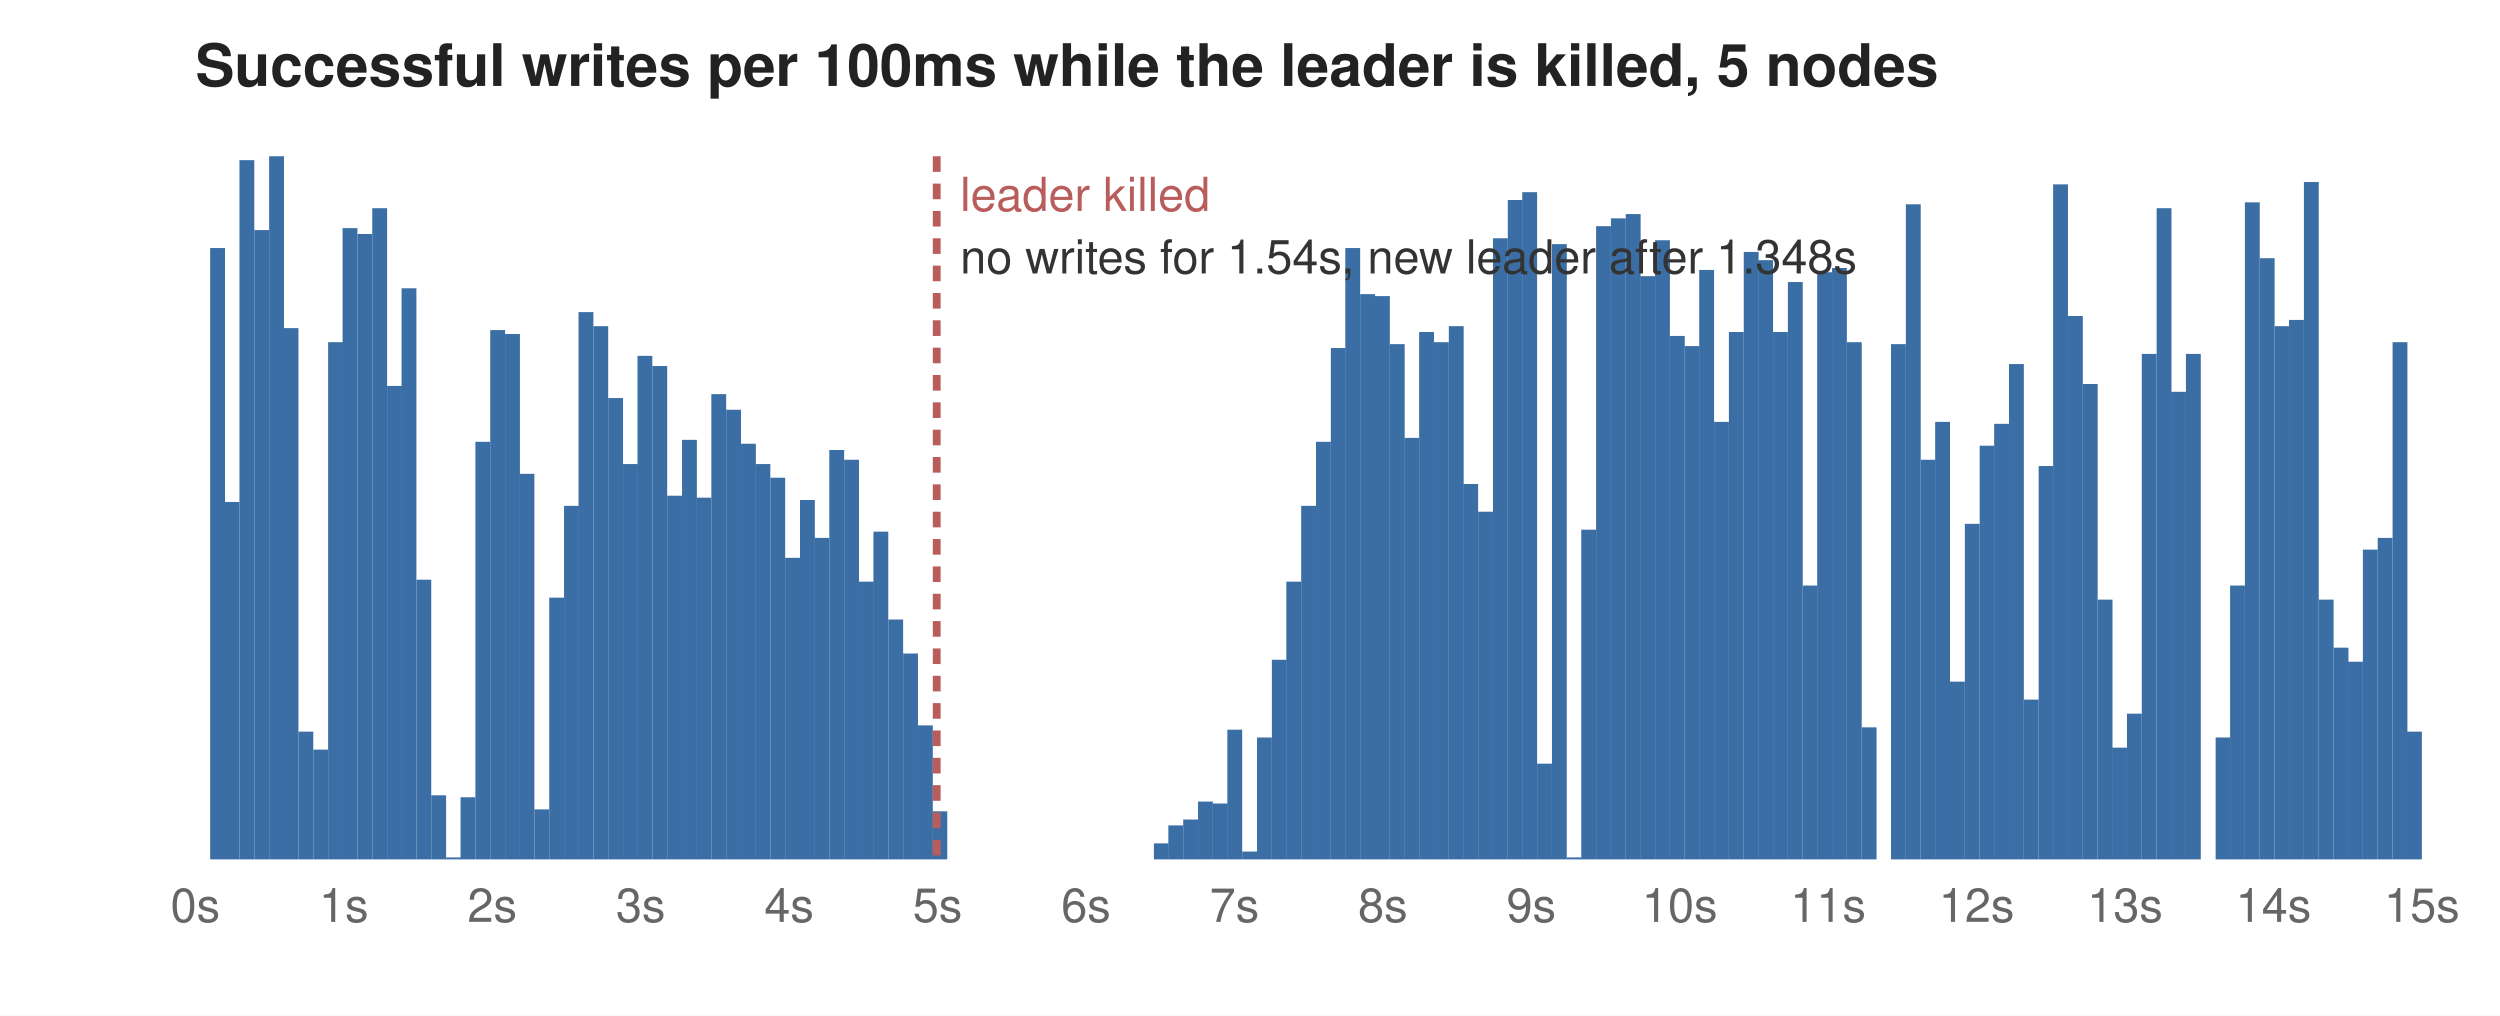
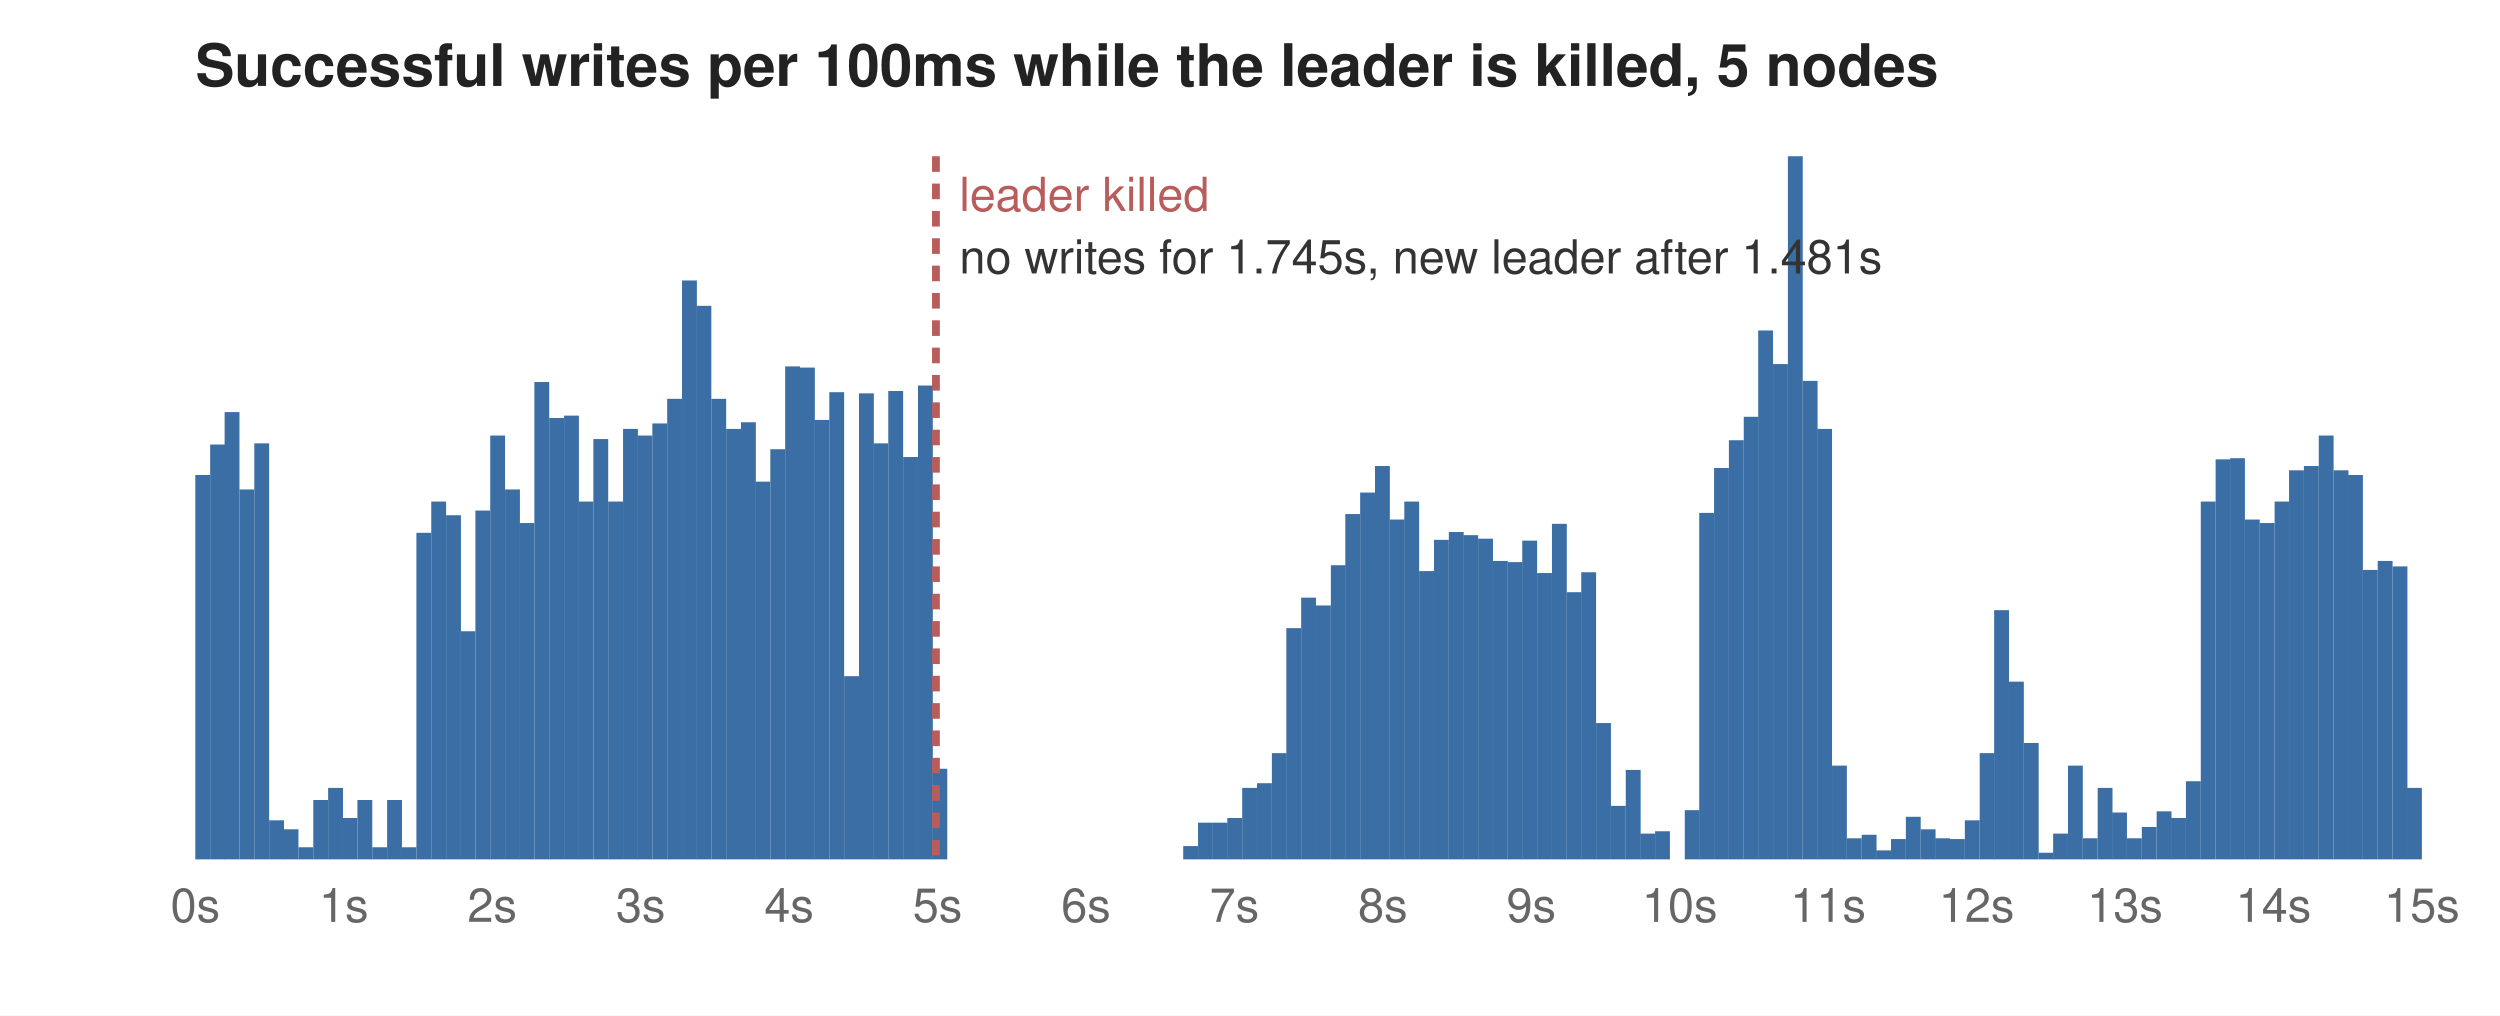
<svg xmlns="http://www.w3.org/2000/svg" width="640" height="260" viewBox="0 0 640 260" font-family="-apple-system, Segoe UI, Helvetica, Arial, sans-serif" font-size="12">
  <rect width="640" height="260" fill="white" />
  <text x="50" y="22" font-size="15" font-weight="600" fill="#222">Successful writes per 100ms while the leader is killed, 5 nodes</text>
-   <rect x="50.0" y="220.0" width="3.8" height="0.0" fill="#3b6ea5" />
-   <rect x="53.8" y="63.5" width="3.8" height="156.5" fill="#3b6ea5" />
-   <rect x="57.5" y="128.5" width="3.8" height="91.5" fill="#3b6ea5" />
-   <rect x="61.3" y="41.0" width="3.8" height="179.0" fill="#3b6ea5" />
-   <rect x="65.1" y="58.9" width="3.8" height="161.1" fill="#3b6ea5" />
-   <rect x="68.9" y="40.0" width="3.8" height="180.0" fill="#3b6ea5" />
-   <rect x="72.6" y="84.0" width="3.8" height="136.0" fill="#3b6ea5" />
-   <rect x="76.4" y="187.3" width="3.8" height="32.7" fill="#3b6ea5" />
-   <rect x="80.2" y="191.9" width="3.8" height="28.1" fill="#3b6ea5" />
-   <rect x="84.0" y="87.6" width="3.8" height="132.4" fill="#3b6ea5" />
-   <rect x="87.7" y="58.4" width="3.8" height="161.6" fill="#3b6ea5" />
-   <rect x="91.5" y="59.9" width="3.8" height="160.1" fill="#3b6ea5" />
-   <rect x="95.3" y="53.3" width="3.8" height="166.7" fill="#3b6ea5" />
-   <rect x="99.1" y="98.8" width="3.8" height="121.2" fill="#3b6ea5" />
-   <rect x="102.8" y="73.8" width="3.8" height="146.2" fill="#3b6ea5" />
-   <rect x="106.6" y="148.4" width="3.8" height="71.6" fill="#3b6ea5" />
-   <rect x="110.4" y="203.6" width="3.8" height="16.4" fill="#3b6ea5" />
-   <rect x="114.2" y="219.5" width="3.8" height="0.5" fill="#3b6ea5" />
-   <rect x="117.9" y="204.1" width="3.8" height="15.9" fill="#3b6ea5" />
-   <rect x="121.7" y="113.1" width="3.8" height="106.9" fill="#3b6ea5" />
-   <rect x="125.5" y="84.5" width="3.8" height="135.5" fill="#3b6ea5" />
-   <rect x="129.3" y="85.5" width="3.8" height="134.5" fill="#3b6ea5" />
-   <rect x="133.0" y="121.3" width="3.8" height="98.7" fill="#3b6ea5" />
-   <rect x="136.8" y="207.2" width="3.8" height="12.8" fill="#3b6ea5" />
-   <rect x="140.6" y="153.0" width="3.8" height="67.0" fill="#3b6ea5" />
-   <rect x="144.4" y="129.5" width="3.8" height="90.5" fill="#3b6ea5" />
-   <rect x="148.1" y="79.9" width="3.8" height="140.1" fill="#3b6ea5" />
-   <rect x="151.9" y="83.5" width="3.8" height="136.5" fill="#3b6ea5" />
-   <rect x="155.7" y="101.9" width="3.8" height="118.1" fill="#3b6ea5" />
-   <rect x="159.5" y="118.8" width="3.8" height="101.2" fill="#3b6ea5" />
-   <rect x="163.2" y="91.1" width="3.8" height="128.9" fill="#3b6ea5" />
-   <rect x="167.0" y="93.7" width="3.8" height="126.3" fill="#3b6ea5" />
-   <rect x="170.8" y="126.9" width="3.8" height="93.1" fill="#3b6ea5" />
-   <rect x="174.6" y="112.6" width="3.8" height="107.4" fill="#3b6ea5" />
-   <rect x="178.3" y="127.4" width="3.8" height="92.6" fill="#3b6ea5" />
-   <rect x="182.1" y="100.9" width="3.8" height="119.1" fill="#3b6ea5" />
-   <rect x="185.9" y="104.9" width="3.8" height="115.1" fill="#3b6ea5" />
-   <rect x="189.7" y="113.6" width="3.8" height="106.4" fill="#3b6ea5" />
-   <rect x="193.4" y="118.8" width="3.8" height="101.2" fill="#3b6ea5" />
-   <rect x="197.2" y="122.3" width="3.8" height="97.7" fill="#3b6ea5" />
-   <rect x="201.0" y="142.8" width="3.8" height="77.2" fill="#3b6ea5" />
-   <rect x="204.8" y="128.0" width="3.8" height="92.0" fill="#3b6ea5" />
-   <rect x="208.5" y="137.7" width="3.8" height="82.3" fill="#3b6ea5" />
-   <rect x="212.3" y="115.2" width="3.8" height="104.8" fill="#3b6ea5" />
-   <rect x="216.1" y="117.7" width="3.8" height="102.3" fill="#3b6ea5" />
-   <rect x="219.9" y="148.9" width="3.8" height="71.1" fill="#3b6ea5" />
-   <rect x="223.6" y="136.1" width="3.8" height="83.9" fill="#3b6ea5" />
-   <rect x="227.4" y="158.6" width="3.8" height="61.4" fill="#3b6ea5" />
-   <rect x="231.2" y="167.3" width="3.8" height="52.7" fill="#3b6ea5" />
-   <rect x="235.0" y="185.7" width="3.8" height="34.3" fill="#3b6ea5" />
-   <rect x="238.7" y="207.7" width="3.8" height="12.3" fill="#3b6ea5" />
+   <rect x="50.0" y="121.6" width="3.8" height="98.4" fill="#3b6ea5" />
+   <rect x="53.8" y="113.8" width="3.8" height="106.2" fill="#3b6ea5" />
+   <rect x="57.5" y="105.5" width="3.8" height="114.5" fill="#3b6ea5" />
+   <rect x="61.3" y="125.3" width="3.8" height="94.7" fill="#3b6ea5" />
+   <rect x="65.1" y="113.5" width="3.8" height="106.5" fill="#3b6ea5" />
+   <rect x="68.9" y="210.0" width="3.8" height="10.0" fill="#3b6ea5" />
+   <rect x="72.6" y="212.3" width="3.8" height="7.7" fill="#3b6ea5" />
+   <rect x="76.4" y="216.9" width="3.8" height="3.1" fill="#3b6ea5" />
+   <rect x="80.2" y="204.8" width="3.8" height="15.2" fill="#3b6ea5" />
+   <rect x="84.0" y="201.7" width="3.8" height="18.3" fill="#3b6ea5" />
+   <rect x="87.7" y="209.4" width="3.8" height="10.6" fill="#3b6ea5" />
+   <rect x="91.5" y="204.8" width="3.8" height="15.2" fill="#3b6ea5" />
+   <rect x="95.3" y="216.9" width="3.8" height="3.1" fill="#3b6ea5" />
+   <rect x="99.1" y="204.8" width="3.8" height="15.2" fill="#3b6ea5" />
+   <rect x="102.8" y="216.9" width="3.8" height="3.1" fill="#3b6ea5" />
+   <rect x="106.6" y="136.4" width="3.8" height="83.6" fill="#3b6ea5" />
+   <rect x="110.4" y="128.4" width="3.8" height="91.6" fill="#3b6ea5" />
+   <rect x="114.2" y="131.9" width="3.8" height="88.1" fill="#3b6ea5" />
+   <rect x="117.9" y="161.6" width="3.8" height="58.4" fill="#3b6ea5" />
+   <rect x="121.7" y="130.7" width="3.8" height="89.3" fill="#3b6ea5" />
+   <rect x="125.5" y="111.5" width="3.8" height="108.5" fill="#3b6ea5" />
+   <rect x="129.3" y="125.3" width="3.8" height="94.7" fill="#3b6ea5" />
+   <rect x="133.0" y="133.9" width="3.8" height="86.1" fill="#3b6ea5" />
+   <rect x="136.8" y="97.8" width="3.8" height="122.2" fill="#3b6ea5" />
+   <rect x="140.6" y="107.0" width="3.8" height="113.0" fill="#3b6ea5" />
+   <rect x="144.4" y="106.4" width="3.8" height="113.6" fill="#3b6ea5" />
+   <rect x="148.1" y="128.4" width="3.8" height="91.6" fill="#3b6ea5" />
+   <rect x="151.9" y="112.4" width="3.8" height="107.6" fill="#3b6ea5" />
+   <rect x="155.7" y="128.4" width="3.8" height="91.6" fill="#3b6ea5" />
+   <rect x="159.5" y="109.8" width="3.8" height="110.2" fill="#3b6ea5" />
+   <rect x="163.2" y="111.5" width="3.8" height="108.5" fill="#3b6ea5" />
+   <rect x="167.0" y="108.4" width="3.8" height="111.6" fill="#3b6ea5" />
+   <rect x="170.8" y="102.1" width="3.8" height="117.9" fill="#3b6ea5" />
+   <rect x="174.6" y="71.8" width="3.8" height="148.2" fill="#3b6ea5" />
+   <rect x="178.3" y="78.3" width="3.8" height="141.7" fill="#3b6ea5" />
+   <rect x="182.1" y="102.1" width="3.8" height="117.9" fill="#3b6ea5" />
+   <rect x="185.9" y="109.8" width="3.8" height="110.2" fill="#3b6ea5" />
+   <rect x="189.7" y="108.1" width="3.8" height="111.9" fill="#3b6ea5" />
+   <rect x="193.4" y="123.3" width="3.8" height="96.7" fill="#3b6ea5" />
+   <rect x="197.2" y="115.0" width="3.8" height="105.0" fill="#3b6ea5" />
+   <rect x="201.0" y="93.8" width="3.8" height="126.2" fill="#3b6ea5" />
+   <rect x="204.8" y="94.1" width="3.8" height="125.9" fill="#3b6ea5" />
+   <rect x="208.5" y="107.5" width="3.8" height="112.5" fill="#3b6ea5" />
+   <rect x="212.3" y="100.4" width="3.8" height="119.6" fill="#3b6ea5" />
+   <rect x="216.1" y="173.1" width="3.8" height="46.9" fill="#3b6ea5" />
+   <rect x="219.9" y="100.7" width="3.8" height="119.3" fill="#3b6ea5" />
+   <rect x="223.6" y="113.5" width="3.8" height="106.5" fill="#3b6ea5" />
+   <rect x="227.4" y="100.1" width="3.8" height="119.9" fill="#3b6ea5" />
+   <rect x="231.2" y="117.0" width="3.8" height="103.0" fill="#3b6ea5" />
+   <rect x="235.0" y="98.7" width="3.8" height="121.3" fill="#3b6ea5" />
+   <rect x="238.7" y="196.8" width="3.8" height="23.2" fill="#3b6ea5" />
  <rect x="242.5" y="220.0" width="3.8" height="0.0" fill="#3b6ea5" />
  <rect x="246.3" y="220.0" width="3.8" height="0.0" fill="#3b6ea5" />
  <rect x="250.1" y="220.0" width="3.8" height="0.0" fill="#3b6ea5" />
  <rect x="253.8" y="220.0" width="3.8" height="0.0" fill="#3b6ea5" />
  <rect x="257.6" y="220.0" width="3.8" height="0.0" fill="#3b6ea5" />
  <rect x="261.4" y="220.0" width="3.8" height="0.0" fill="#3b6ea5" />
  <rect x="265.2" y="220.0" width="3.8" height="0.0" fill="#3b6ea5" />
  <rect x="268.9" y="220.0" width="3.8" height="0.0" fill="#3b6ea5" />
  <rect x="272.7" y="220.0" width="3.8" height="0.0" fill="#3b6ea5" />
  <rect x="276.5" y="220.0" width="3.8" height="0.0" fill="#3b6ea5" />
  <rect x="280.3" y="220.0" width="3.8" height="0.0" fill="#3b6ea5" />
  <rect x="284.0" y="220.0" width="3.8" height="0.0" fill="#3b6ea5" />
  <rect x="287.8" y="220.0" width="3.8" height="0.0" fill="#3b6ea5" />
  <rect x="291.6" y="220.0" width="3.8" height="0.0" fill="#3b6ea5" />
-   <rect x="295.4" y="215.9" width="3.8" height="4.1" fill="#3b6ea5" />
-   <rect x="299.1" y="211.3" width="3.8" height="8.7" fill="#3b6ea5" />
-   <rect x="302.9" y="209.8" width="3.8" height="10.2" fill="#3b6ea5" />
-   <rect x="306.7" y="205.2" width="3.8" height="14.8" fill="#3b6ea5" />
-   <rect x="310.5" y="205.7" width="3.8" height="14.3" fill="#3b6ea5" />
-   <rect x="314.2" y="186.8" width="3.8" height="33.2" fill="#3b6ea5" />
-   <rect x="318.0" y="218.0" width="3.8" height="2.0" fill="#3b6ea5" />
-   <rect x="321.8" y="188.8" width="3.8" height="31.2" fill="#3b6ea5" />
-   <rect x="325.6" y="168.9" width="3.8" height="51.1" fill="#3b6ea5" />
-   <rect x="329.3" y="148.9" width="3.8" height="71.1" fill="#3b6ea5" />
-   <rect x="333.1" y="129.5" width="3.8" height="90.5" fill="#3b6ea5" />
-   <rect x="336.9" y="113.1" width="3.8" height="106.9" fill="#3b6ea5" />
-   <rect x="340.7" y="89.1" width="3.8" height="130.9" fill="#3b6ea5" />
-   <rect x="344.4" y="63.5" width="3.8" height="156.5" fill="#3b6ea5" />
-   <rect x="348.2" y="75.3" width="3.8" height="144.7" fill="#3b6ea5" />
-   <rect x="352.0" y="75.8" width="3.8" height="144.2" fill="#3b6ea5" />
-   <rect x="355.8" y="88.1" width="3.8" height="131.9" fill="#3b6ea5" />
-   <rect x="359.5" y="112.1" width="3.8" height="107.9" fill="#3b6ea5" />
-   <rect x="363.3" y="85.0" width="3.8" height="135.0" fill="#3b6ea5" />
-   <rect x="367.1" y="87.6" width="3.8" height="132.4" fill="#3b6ea5" />
-   <rect x="370.9" y="83.5" width="3.8" height="136.5" fill="#3b6ea5" />
-   <rect x="374.6" y="123.9" width="3.8" height="96.1" fill="#3b6ea5" />
-   <rect x="378.4" y="131.0" width="3.8" height="89.0" fill="#3b6ea5" />
-   <rect x="382.2" y="61.0" width="3.8" height="159.0" fill="#3b6ea5" />
-   <rect x="386.0" y="51.2" width="3.8" height="168.8" fill="#3b6ea5" />
-   <rect x="389.7" y="49.2" width="3.8" height="170.8" fill="#3b6ea5" />
-   <rect x="393.5" y="195.5" width="3.8" height="24.5" fill="#3b6ea5" />
-   <rect x="397.3" y="62.5" width="3.8" height="157.5" fill="#3b6ea5" />
-   <rect x="401.1" y="219.5" width="3.8" height="0.5" fill="#3b6ea5" />
-   <rect x="404.8" y="135.6" width="3.8" height="84.4" fill="#3b6ea5" />
-   <rect x="408.6" y="57.9" width="3.8" height="162.1" fill="#3b6ea5" />
-   <rect x="412.4" y="55.9" width="3.8" height="164.1" fill="#3b6ea5" />
-   <rect x="416.2" y="54.8" width="3.8" height="165.2" fill="#3b6ea5" />
-   <rect x="419.9" y="70.7" width="3.8" height="149.3" fill="#3b6ea5" />
-   <rect x="423.7" y="61.5" width="3.8" height="158.5" fill="#3b6ea5" />
-   <rect x="427.5" y="86.0" width="3.8" height="134.0" fill="#3b6ea5" />
-   <rect x="431.3" y="88.6" width="3.8" height="131.4" fill="#3b6ea5" />
-   <rect x="435.0" y="69.1" width="3.8" height="150.9" fill="#3b6ea5" />
-   <rect x="438.8" y="108.0" width="3.8" height="112.0" fill="#3b6ea5" />
-   <rect x="442.6" y="85.0" width="3.8" height="135.0" fill="#3b6ea5" />
-   <rect x="446.4" y="64.5" width="3.8" height="155.5" fill="#3b6ea5" />
-   <rect x="450.1" y="66.6" width="3.8" height="153.4" fill="#3b6ea5" />
-   <rect x="453.9" y="85.0" width="3.8" height="135.0" fill="#3b6ea5" />
-   <rect x="457.7" y="72.2" width="3.8" height="147.8" fill="#3b6ea5" />
-   <rect x="461.5" y="149.9" width="3.8" height="70.1" fill="#3b6ea5" />
-   <rect x="465.2" y="69.7" width="3.8" height="150.3" fill="#3b6ea5" />
-   <rect x="469.0" y="68.6" width="3.8" height="151.4" fill="#3b6ea5" />
-   <rect x="472.8" y="87.6" width="3.8" height="132.4" fill="#3b6ea5" />
-   <rect x="476.6" y="186.2" width="3.8" height="33.8" fill="#3b6ea5" />
-   <rect x="480.3" y="220.0" width="3.8" height="0.0" fill="#3b6ea5" />
-   <rect x="484.1" y="88.1" width="3.8" height="131.9" fill="#3b6ea5" />
-   <rect x="487.9" y="52.3" width="3.8" height="167.7" fill="#3b6ea5" />
-   <rect x="491.7" y="117.7" width="3.8" height="102.3" fill="#3b6ea5" />
-   <rect x="495.4" y="108.0" width="3.8" height="112.0" fill="#3b6ea5" />
-   <rect x="499.2" y="174.5" width="3.8" height="45.5" fill="#3b6ea5" />
-   <rect x="503.0" y="134.1" width="3.8" height="85.9" fill="#3b6ea5" />
-   <rect x="506.8" y="114.1" width="3.8" height="105.9" fill="#3b6ea5" />
-   <rect x="510.5" y="108.5" width="3.8" height="111.5" fill="#3b6ea5" />
-   <rect x="514.3" y="93.2" width="3.8" height="126.8" fill="#3b6ea5" />
-   <rect x="518.1" y="179.1" width="3.8" height="40.9" fill="#3b6ea5" />
-   <rect x="521.9" y="119.3" width="3.8" height="100.7" fill="#3b6ea5" />
-   <rect x="525.6" y="47.2" width="3.8" height="172.8" fill="#3b6ea5" />
-   <rect x="529.4" y="80.9" width="3.8" height="139.1" fill="#3b6ea5" />
-   <rect x="533.2" y="98.3" width="3.8" height="121.7" fill="#3b6ea5" />
-   <rect x="537.0" y="153.5" width="3.8" height="66.5" fill="#3b6ea5" />
-   <rect x="540.7" y="191.4" width="3.8" height="28.6" fill="#3b6ea5" />
-   <rect x="544.5" y="182.7" width="3.8" height="37.3" fill="#3b6ea5" />
-   <rect x="548.3" y="90.6" width="3.8" height="129.4" fill="#3b6ea5" />
-   <rect x="552.1" y="53.3" width="3.8" height="166.7" fill="#3b6ea5" />
-   <rect x="555.8" y="100.3" width="3.8" height="119.7" fill="#3b6ea5" />
-   <rect x="559.6" y="90.6" width="3.8" height="129.4" fill="#3b6ea5" />
-   <rect x="563.4" y="220.0" width="3.8" height="0.0" fill="#3b6ea5" />
-   <rect x="567.2" y="188.8" width="3.8" height="31.2" fill="#3b6ea5" />
-   <rect x="570.9" y="149.9" width="3.8" height="70.1" fill="#3b6ea5" />
-   <rect x="574.7" y="51.8" width="3.8" height="168.2" fill="#3b6ea5" />
-   <rect x="578.5" y="66.1" width="3.8" height="153.9" fill="#3b6ea5" />
-   <rect x="582.3" y="83.5" width="3.8" height="136.5" fill="#3b6ea5" />
-   <rect x="586.0" y="81.9" width="3.8" height="138.1" fill="#3b6ea5" />
-   <rect x="589.8" y="46.6" width="3.8" height="173.4" fill="#3b6ea5" />
-   <rect x="593.6" y="153.5" width="3.8" height="66.5" fill="#3b6ea5" />
-   <rect x="597.4" y="165.8" width="3.8" height="54.2" fill="#3b6ea5" />
-   <rect x="601.1" y="169.4" width="3.8" height="50.6" fill="#3b6ea5" />
-   <rect x="604.9" y="140.7" width="3.8" height="79.3" fill="#3b6ea5" />
-   <rect x="608.7" y="137.7" width="3.8" height="82.3" fill="#3b6ea5" />
-   <rect x="612.5" y="87.6" width="3.8" height="132.4" fill="#3b6ea5" />
-   <rect x="616.2" y="187.3" width="3.8" height="32.7" fill="#3b6ea5" />
-   <line x1="239.8" y1="40" x2="239.8" y2="220.0" stroke="#b85c5c" stroke-width="2" stroke-dasharray="4 3" />
-   <text x="245.8" y="54" fill="#b85c5c">leader killed</text>
-   <text x="245.8" y="70" fill="#333">no writes for 1.54s, new leader after 1.348s</text>
+   <rect x="295.4" y="220.0" width="3.8" height="0.0" fill="#3b6ea5" />
+   <rect x="299.1" y="220.0" width="3.8" height="0.0" fill="#3b6ea5" />
+   <rect x="302.9" y="216.6" width="3.8" height="3.4" fill="#3b6ea5" />
+   <rect x="306.7" y="210.6" width="3.8" height="9.4" fill="#3b6ea5" />
+   <rect x="310.5" y="210.6" width="3.8" height="9.4" fill="#3b6ea5" />
+   <rect x="314.2" y="209.4" width="3.8" height="10.6" fill="#3b6ea5" />
+   <rect x="318.0" y="201.7" width="3.8" height="18.3" fill="#3b6ea5" />
+   <rect x="321.8" y="200.5" width="3.8" height="19.5" fill="#3b6ea5" />
+   <rect x="325.6" y="192.8" width="3.8" height="27.2" fill="#3b6ea5" />
+   <rect x="329.3" y="160.8" width="3.8" height="59.2" fill="#3b6ea5" />
+   <rect x="333.1" y="153.0" width="3.8" height="67.0" fill="#3b6ea5" />
+   <rect x="336.9" y="155.0" width="3.8" height="65.0" fill="#3b6ea5" />
+   <rect x="340.7" y="144.7" width="3.8" height="75.3" fill="#3b6ea5" />
+   <rect x="344.4" y="131.6" width="3.8" height="88.4" fill="#3b6ea5" />
+   <rect x="348.2" y="126.1" width="3.8" height="93.9" fill="#3b6ea5" />
+   <rect x="352.0" y="119.3" width="3.8" height="100.7" fill="#3b6ea5" />
+   <rect x="355.8" y="133.0" width="3.8" height="87.0" fill="#3b6ea5" />
+   <rect x="359.5" y="128.4" width="3.8" height="91.6" fill="#3b6ea5" />
+   <rect x="363.3" y="146.2" width="3.8" height="73.8" fill="#3b6ea5" />
+   <rect x="367.1" y="138.2" width="3.8" height="81.8" fill="#3b6ea5" />
+   <rect x="370.9" y="136.2" width="3.8" height="83.8" fill="#3b6ea5" />
+   <rect x="374.6" y="137.0" width="3.8" height="83.0" fill="#3b6ea5" />
+   <rect x="378.4" y="137.9" width="3.8" height="82.1" fill="#3b6ea5" />
+   <rect x="382.2" y="143.6" width="3.8" height="76.4" fill="#3b6ea5" />
+   <rect x="386.0" y="143.9" width="3.8" height="76.1" fill="#3b6ea5" />
+   <rect x="389.7" y="138.4" width="3.8" height="81.6" fill="#3b6ea5" />
+   <rect x="393.5" y="146.7" width="3.8" height="73.3" fill="#3b6ea5" />
+   <rect x="397.3" y="134.1" width="3.8" height="85.9" fill="#3b6ea5" />
+   <rect x="401.1" y="151.6" width="3.8" height="68.4" fill="#3b6ea5" />
+   <rect x="404.8" y="146.5" width="3.8" height="73.5" fill="#3b6ea5" />
+   <rect x="408.6" y="185.1" width="3.8" height="34.9" fill="#3b6ea5" />
+   <rect x="412.4" y="206.3" width="3.8" height="13.7" fill="#3b6ea5" />
+   <rect x="416.2" y="197.1" width="3.8" height="22.9" fill="#3b6ea5" />
+   <rect x="419.9" y="213.4" width="3.8" height="6.6" fill="#3b6ea5" />
+   <rect x="423.7" y="212.8" width="3.8" height="7.2" fill="#3b6ea5" />
+   <rect x="427.5" y="220.0" width="3.8" height="0.0" fill="#3b6ea5" />
+   <rect x="431.3" y="207.4" width="3.8" height="12.6" fill="#3b6ea5" />
+   <rect x="435.0" y="131.3" width="3.8" height="88.7" fill="#3b6ea5" />
+   <rect x="438.8" y="119.8" width="3.8" height="100.2" fill="#3b6ea5" />
+   <rect x="442.6" y="112.7" width="3.8" height="107.3" fill="#3b6ea5" />
+   <rect x="446.4" y="106.7" width="3.8" height="113.3" fill="#3b6ea5" />
+   <rect x="450.1" y="84.6" width="3.8" height="135.4" fill="#3b6ea5" />
+   <rect x="453.9" y="93.2" width="3.8" height="126.8" fill="#3b6ea5" />
+   <rect x="457.7" y="40.0" width="3.8" height="180.0" fill="#3b6ea5" />
+   <rect x="461.5" y="97.5" width="3.8" height="122.5" fill="#3b6ea5" />
+   <rect x="465.2" y="109.8" width="3.8" height="110.2" fill="#3b6ea5" />
+   <rect x="469.0" y="196.0" width="3.8" height="24.0" fill="#3b6ea5" />
+   <rect x="472.8" y="214.6" width="3.8" height="5.4" fill="#3b6ea5" />
+   <rect x="476.6" y="213.7" width="3.8" height="6.3" fill="#3b6ea5" />
+   <rect x="480.3" y="217.7" width="3.8" height="2.3" fill="#3b6ea5" />
+   <rect x="484.1" y="214.8" width="3.8" height="5.2" fill="#3b6ea5" />
+   <rect x="487.9" y="209.1" width="3.8" height="10.9" fill="#3b6ea5" />
+   <rect x="491.7" y="212.3" width="3.8" height="7.7" fill="#3b6ea5" />
+   <rect x="495.4" y="214.6" width="3.8" height="5.4" fill="#3b6ea5" />
+   <rect x="499.2" y="214.8" width="3.8" height="5.2" fill="#3b6ea5" />
+   <rect x="503.0" y="210.0" width="3.8" height="10.0" fill="#3b6ea5" />
+   <rect x="506.8" y="192.8" width="3.8" height="27.2" fill="#3b6ea5" />
+   <rect x="510.5" y="156.2" width="3.8" height="63.8" fill="#3b6ea5" />
+   <rect x="514.3" y="174.5" width="3.8" height="45.5" fill="#3b6ea5" />
+   <rect x="518.1" y="190.2" width="3.8" height="29.8" fill="#3b6ea5" />
+   <rect x="521.9" y="218.3" width="3.8" height="1.7" fill="#3b6ea5" />
+   <rect x="525.6" y="213.4" width="3.8" height="6.6" fill="#3b6ea5" />
+   <rect x="529.4" y="196.0" width="3.8" height="24.0" fill="#3b6ea5" />
+   <rect x="533.2" y="214.6" width="3.8" height="5.4" fill="#3b6ea5" />
+   <rect x="537.0" y="201.7" width="3.8" height="18.3" fill="#3b6ea5" />
+   <rect x="540.7" y="208.0" width="3.8" height="12.0" fill="#3b6ea5" />
+   <rect x="544.5" y="214.6" width="3.8" height="5.4" fill="#3b6ea5" />
+   <rect x="548.3" y="211.7" width="3.8" height="8.3" fill="#3b6ea5" />
+   <rect x="552.1" y="207.7" width="3.8" height="12.3" fill="#3b6ea5" />
+   <rect x="555.8" y="209.4" width="3.8" height="10.6" fill="#3b6ea5" />
+   <rect x="559.6" y="200.0" width="3.8" height="20.0" fill="#3b6ea5" />
+   <rect x="563.4" y="128.4" width="3.8" height="91.6" fill="#3b6ea5" />
+   <rect x="567.2" y="117.6" width="3.8" height="102.4" fill="#3b6ea5" />
+   <rect x="570.9" y="117.3" width="3.8" height="102.7" fill="#3b6ea5" />
+   <rect x="574.7" y="133.0" width="3.8" height="87.0" fill="#3b6ea5" />
+   <rect x="578.5" y="133.9" width="3.8" height="86.1" fill="#3b6ea5" />
+   <rect x="582.3" y="128.4" width="3.8" height="91.6" fill="#3b6ea5" />
+   <rect x="586.0" y="120.4" width="3.8" height="99.6" fill="#3b6ea5" />
+   <rect x="589.8" y="119.3" width="3.8" height="100.7" fill="#3b6ea5" />
+   <rect x="593.6" y="111.5" width="3.8" height="108.5" fill="#3b6ea5" />
+   <rect x="597.4" y="120.4" width="3.8" height="99.6" fill="#3b6ea5" />
+   <rect x="601.1" y="121.6" width="3.8" height="98.4" fill="#3b6ea5" />
+   <rect x="604.9" y="145.9" width="3.8" height="74.1" fill="#3b6ea5" />
+   <rect x="608.7" y="143.6" width="3.8" height="76.4" fill="#3b6ea5" />
+   <rect x="612.5" y="145.0" width="3.8" height="75.0" fill="#3b6ea5" />
+   <rect x="616.2" y="201.7" width="3.8" height="18.3" fill="#3b6ea5" />
+   <line x1="239.6" y1="40" x2="239.6" y2="220.0" stroke="#b85c5c" stroke-width="2" stroke-dasharray="4 3" />
+   <text x="245.6" y="54" fill="#b85c5c">leader killed</text>
+   <text x="245.6" y="70" fill="#333">no writes for 1.745s, new leader after 1.481s</text>
  <text x="50.0" y="236" text-anchor="middle" fill="#666">0s</text>
  <text x="88.0" y="236" text-anchor="middle" fill="#666">1s</text>
  <text x="126.0" y="236" text-anchor="middle" fill="#666">2s</text>
  <text x="164.0" y="236" text-anchor="middle" fill="#666">3s</text>
  <text x="202.0" y="236" text-anchor="middle" fill="#666">4s</text>
  <text x="240.0" y="236" text-anchor="middle" fill="#666">5s</text>
  <text x="278.0" y="236" text-anchor="middle" fill="#666">6s</text>
  <text x="316.0" y="236" text-anchor="middle" fill="#666">7s</text>
  <text x="354.0" y="236" text-anchor="middle" fill="#666">8s</text>
  <text x="392.0" y="236" text-anchor="middle" fill="#666">9s</text>
  <text x="430.0" y="236" text-anchor="middle" fill="#666">10s</text>
  <text x="468.0" y="236" text-anchor="middle" fill="#666">11s</text>
  <text x="506.0" y="236" text-anchor="middle" fill="#666">12s</text>
  <text x="544.0" y="236" text-anchor="middle" fill="#666">13s</text>
  <text x="582.0" y="236" text-anchor="middle" fill="#666">14s</text>
  <text x="620.0" y="236" text-anchor="middle" fill="#666">15s</text>
</svg>
